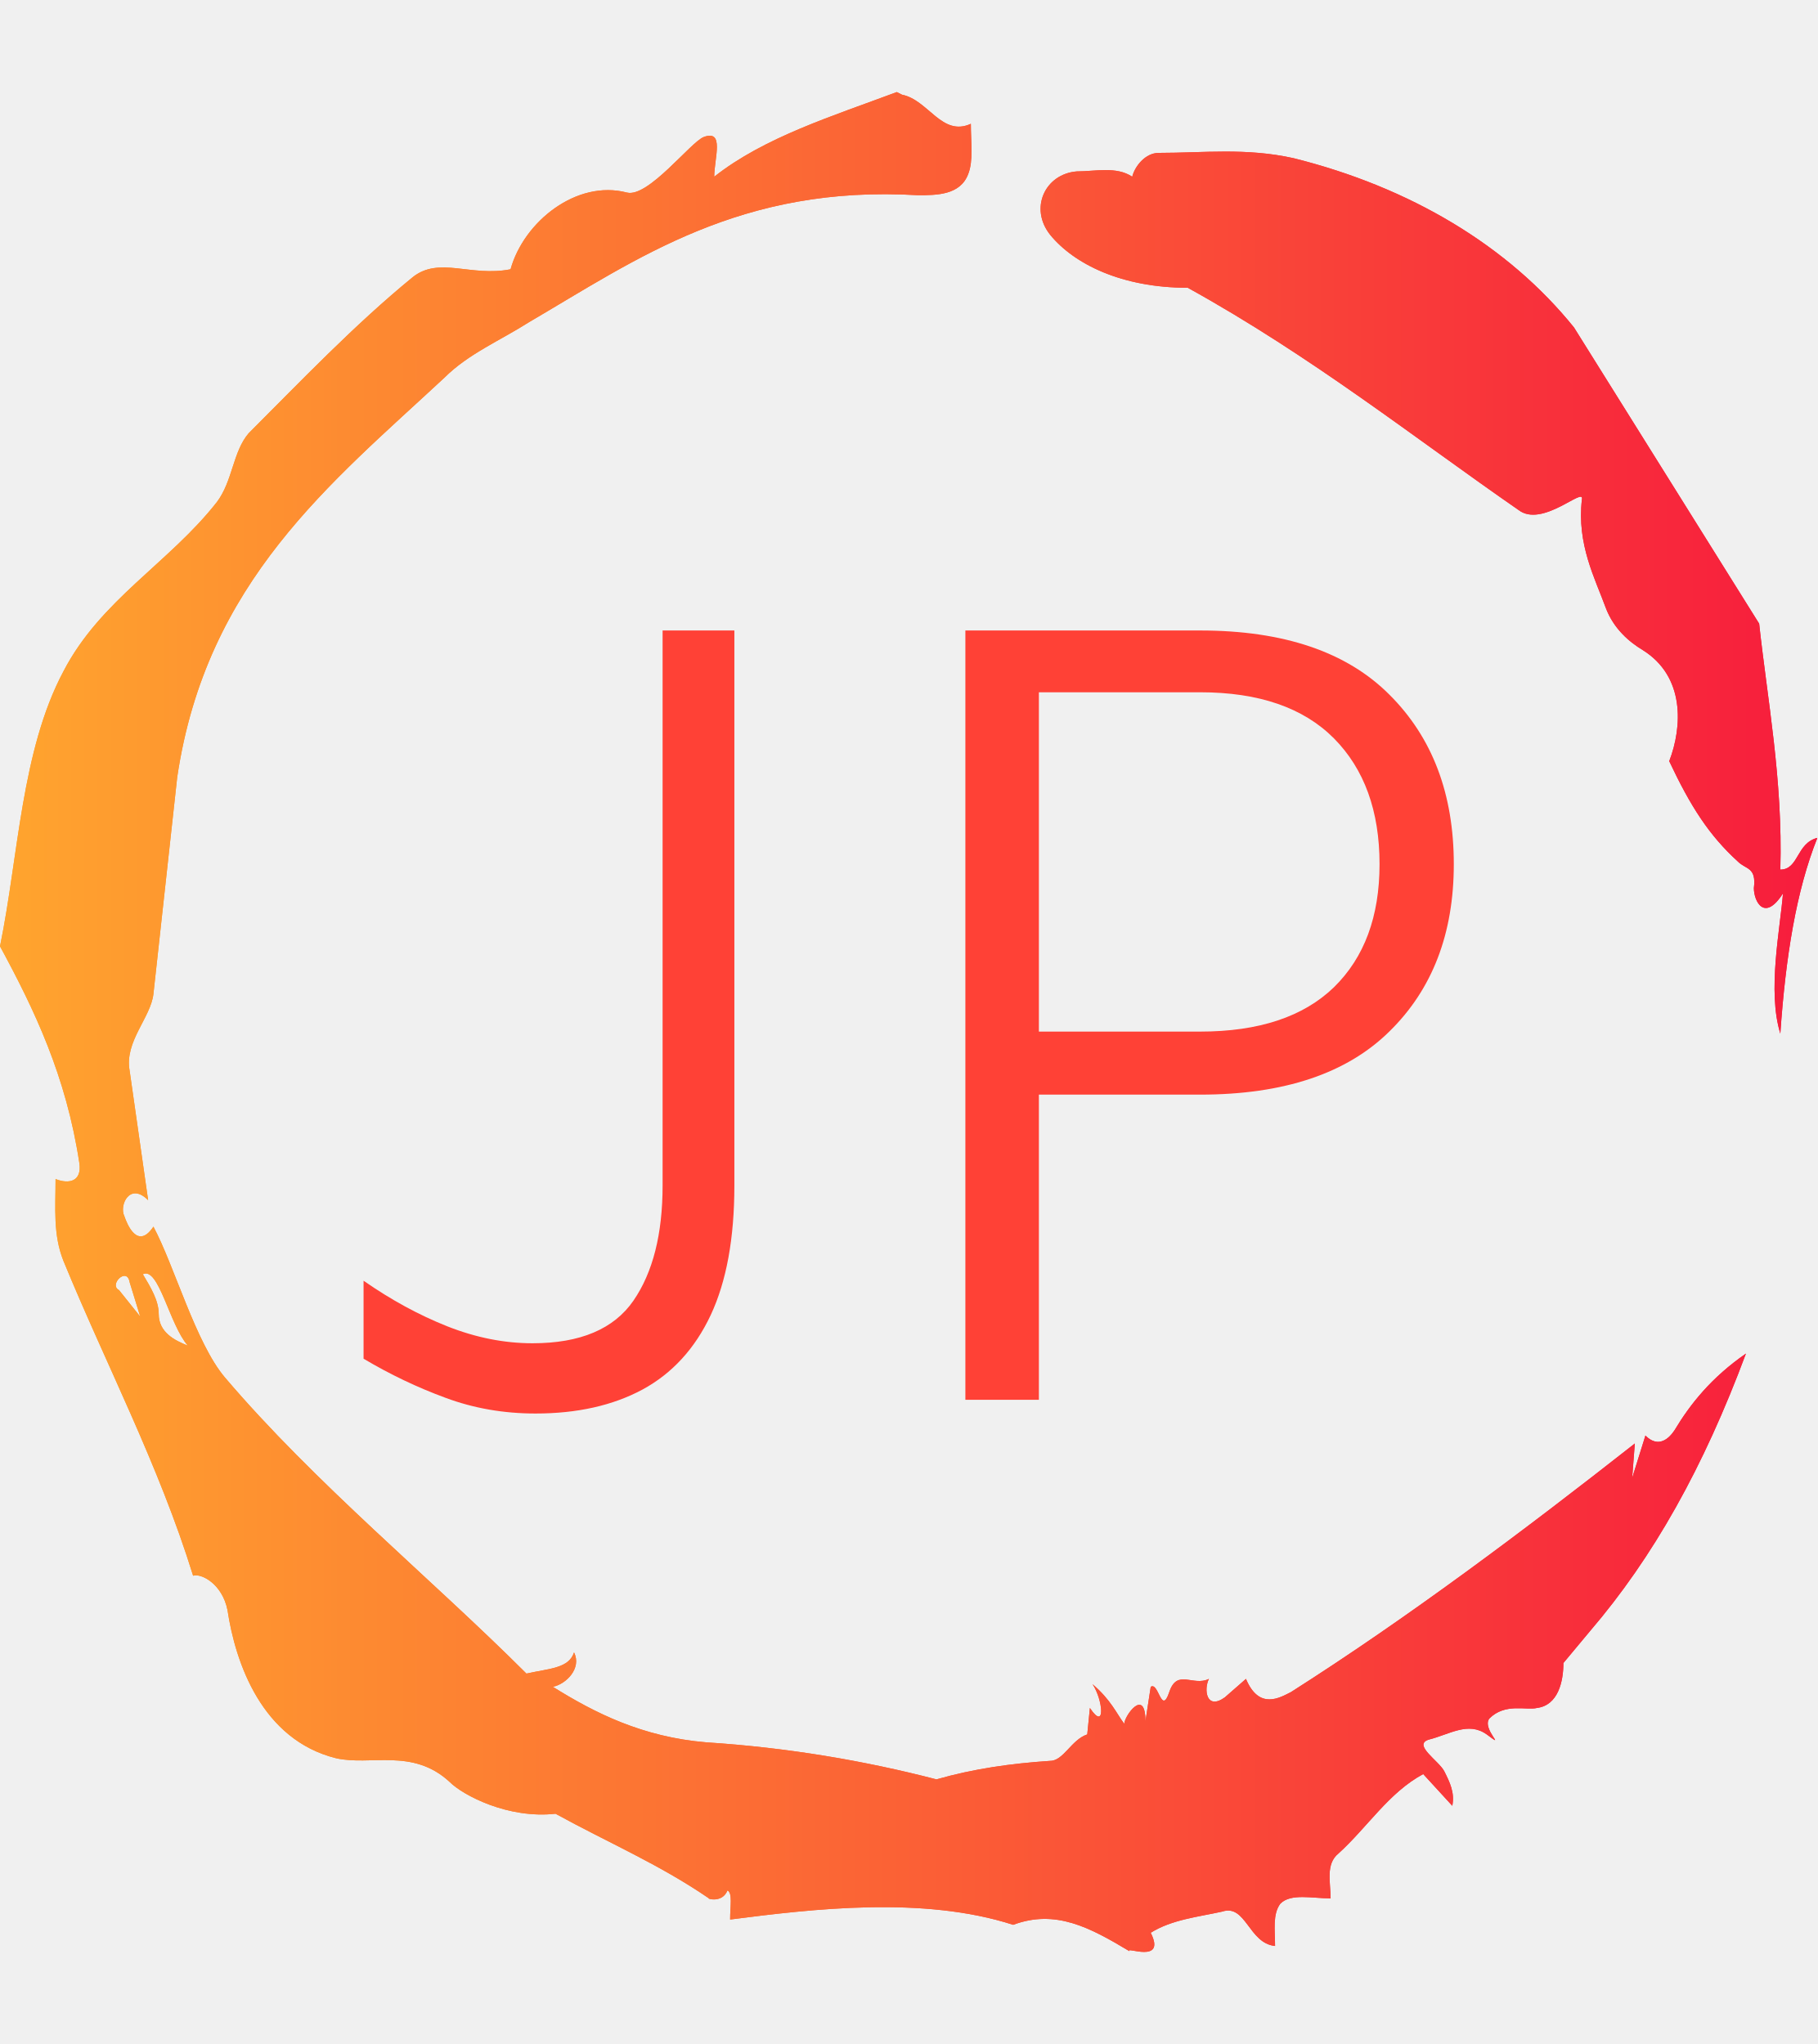
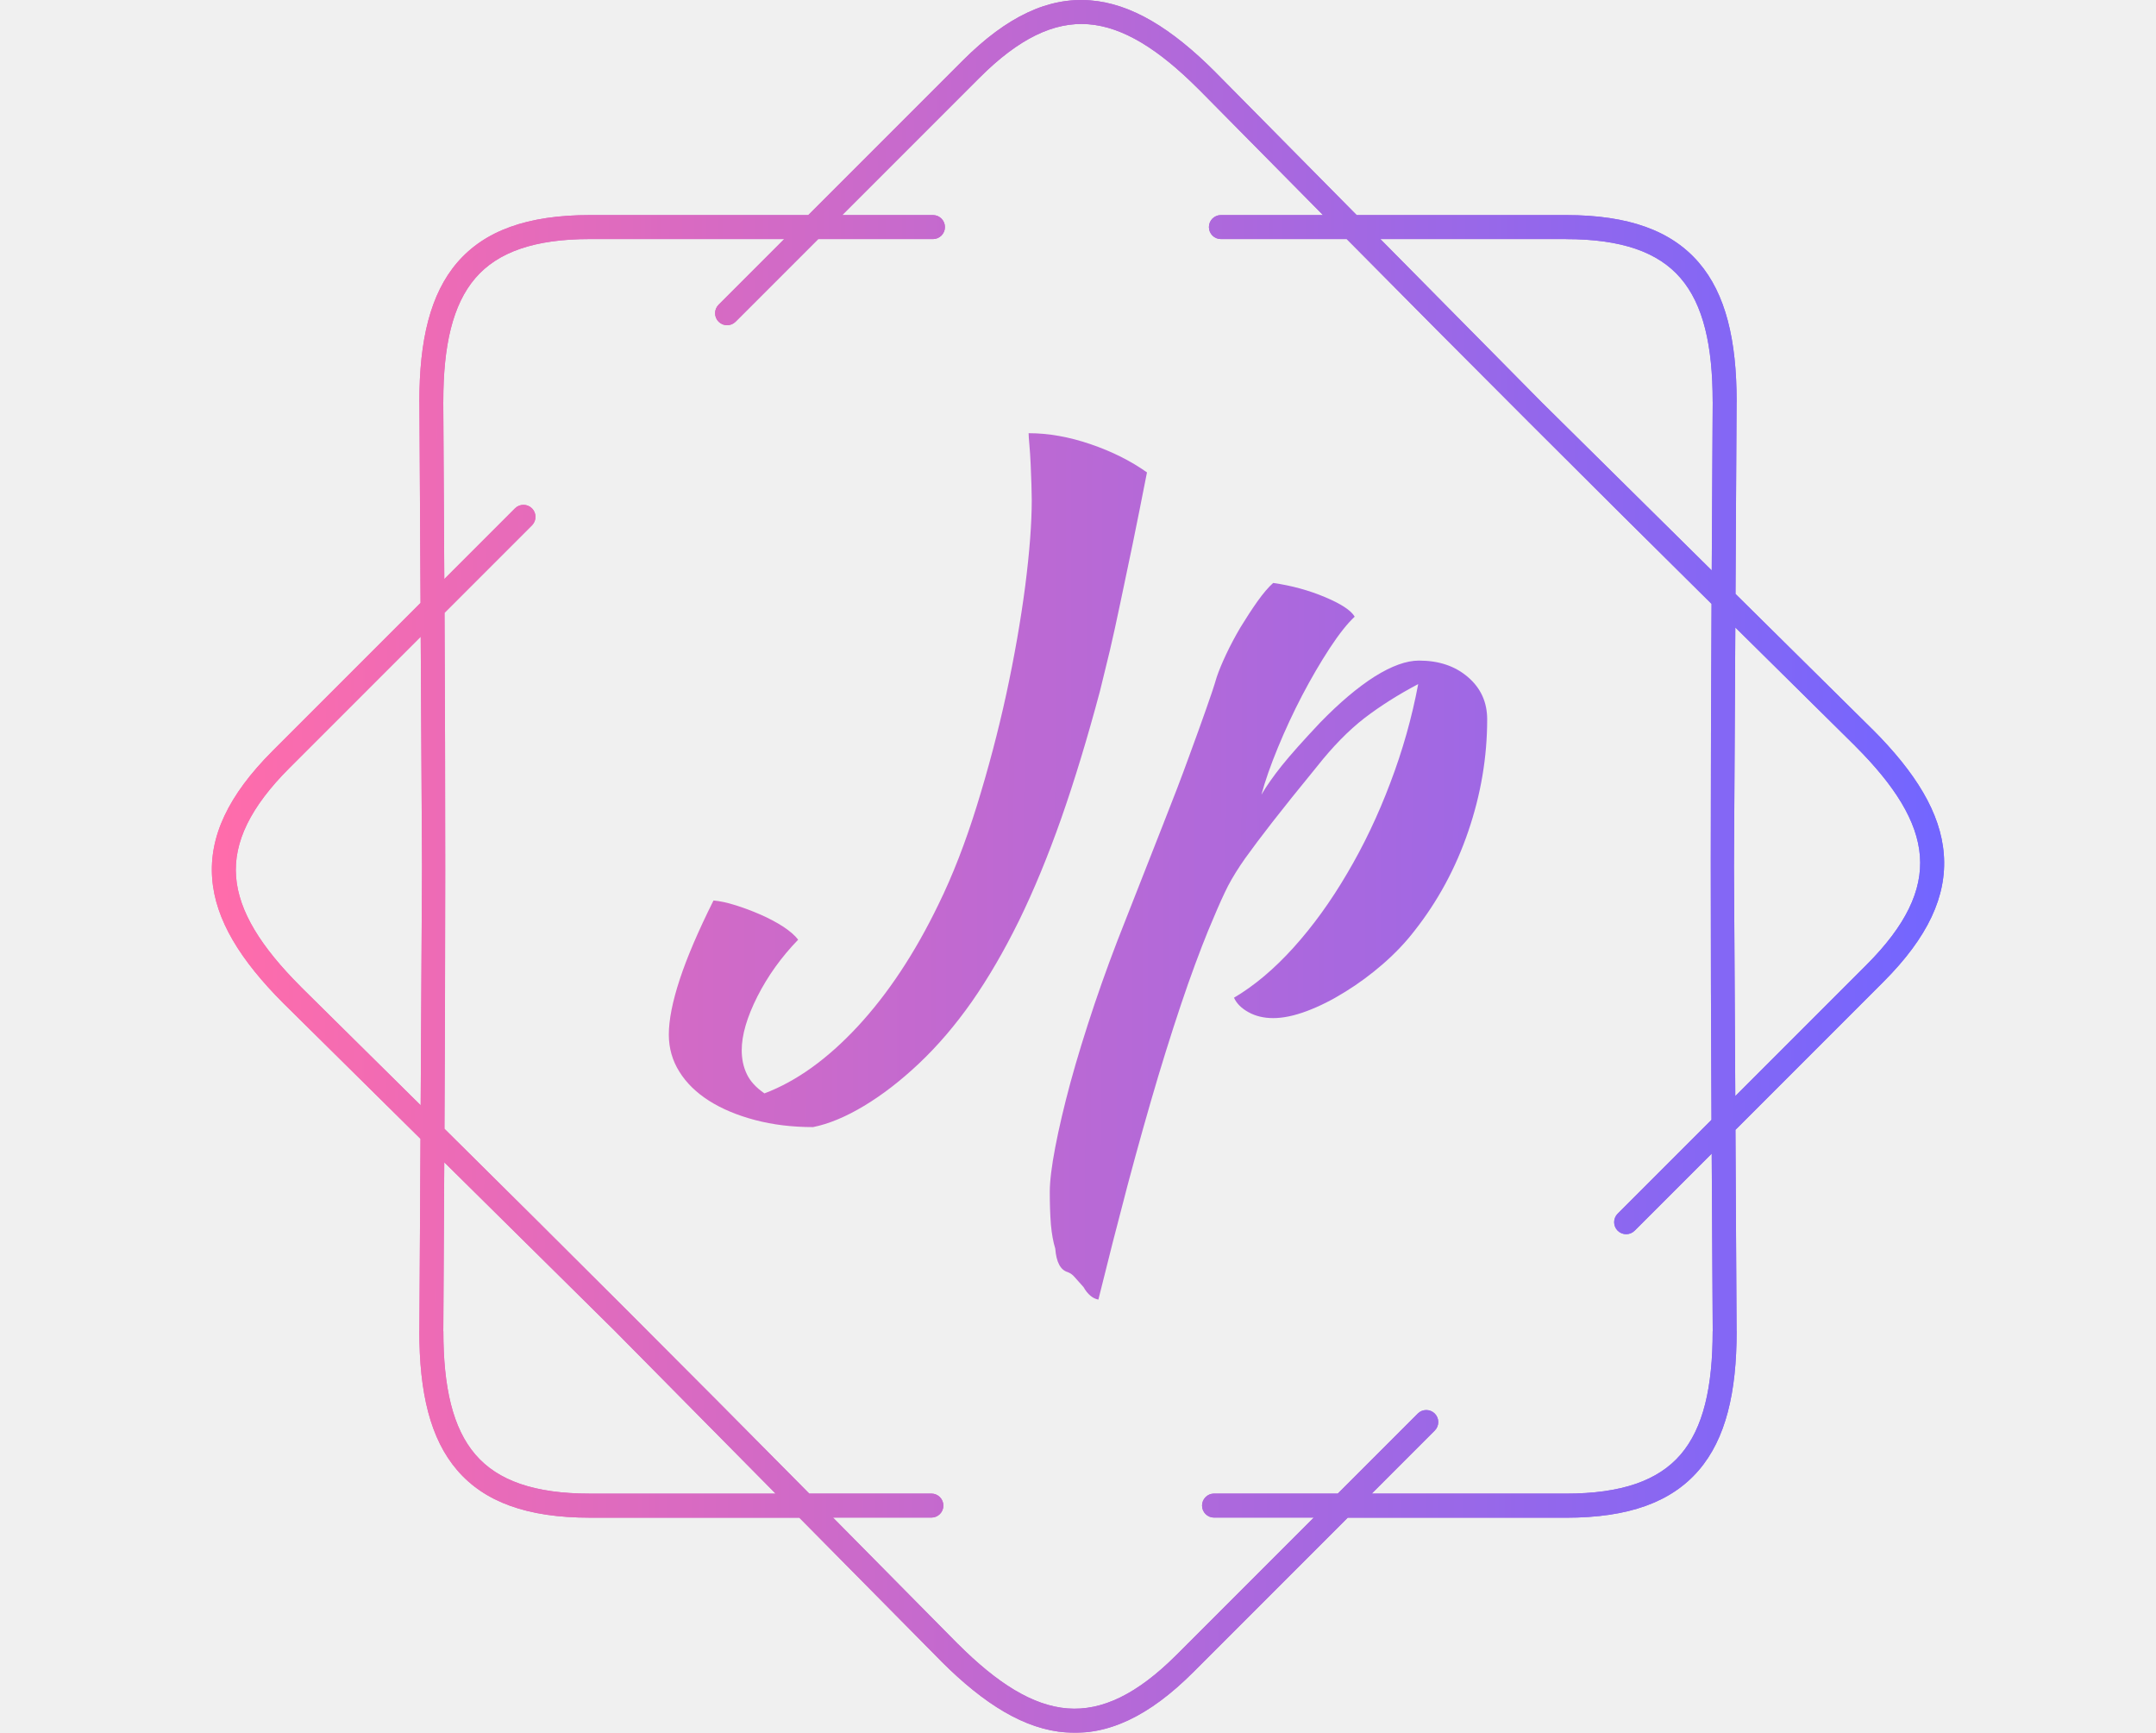
- <svg xmlns="http://www.w3.org/2000/svg" version="1.1" width="1000" height="1125" viewBox="0 0 1000 1125">
-   <g transform="matrix(1,0,0,1,1.7053025658242404e-13,0)">
-     <svg viewBox="0 0 320 360" data-background-color="#ffffff" preserveAspectRatio="xMidYMid meet" height="1125" width="1000">
+ <svg xmlns="http://www.w3.org/2000/svg" version="1.1" width="2000" height="1607" viewBox="0 0 2000 1607">
+   <g transform="matrix(1,0,0,1,0,0)">
+     <svg viewBox="0 0 448 360" data-background-color="#ffffff" preserveAspectRatio="xMidYMid meet" height="1607" width="2000">
      <g id="tight-bounds" transform="matrix(1,0,0,1,0,0)">
-         <svg viewBox="0 0 320 360" height="360" width="320">
-           <rect width="320" height="360" fill="url(#cdbfaa4f-226a-40b4-8db9-8f626a6cd9dd)" mask="url(&quot;#cb214d20-c0f0-41bc-baee-7760a768d9c5&quot;)" data-fill-palette-color="tertiary" />
+         <svg viewBox="0 0 448 360" height="360" width="448">
+           <rect width="448" height="360" fill="url(#a5b80439-2f06-4a6d-ad09-4927de82de55)" mask="url(#f5c0a604-8c80-41a8-8b76-4b82698533e0)" data-fill-palette-color="tertiary" />
          <g>
            <svg />
          </g>
          <g>
-             <svg viewBox="0 0 320 360" height="360" width="320">
+             <svg viewBox="0 0 448 360" height="360" width="448">
              <g>
-                 <path d="M20.961 227.22l3.726 4.658-1.863-6.056c-0.466-2.795-3.726 0.466-1.863 1.398M25.153 224.425c1.397 2.329 2.795 4.658 2.795 6.987 0 3.261 2.795 4.658 5.123 5.589-3.261-3.726-5.124-13.974-7.918-12.576M204.017 26.929c7.918 0 15.371-0.932 23.756 0.931 20.495 5.124 37.729 15.371 49.374 29.811l32.606 52.169c1.397 13.042 4.192 27.482 3.726 43.319 3.261 0 2.795-4.658 6.521-5.59-3.726 9.316-5.59 20.961-6.521 34.469-2.329-7.453 0-18.632 0.466-24.687-3.261 5.124-5.124 1.397-5.124-0.932 0.466-3.726-1.397-3.261-2.795-4.658-5.124-4.658-8.384-9.782-12.11-17.7 2.329-6.055 2.795-14.905-4.658-19.563-2.329-1.397-5.124-3.726-6.521-7.453-1.863-5.124-5.124-11.179-4.193-19.097 0.466-2.329-6.987 5.124-11.179 1.863-18.166-12.576-36.332-27.016-58.224-39.127-11.645 0-20.029-4.192-24.221-9.316-3.726-4.658-0.932-10.713 4.658-11.179 3.261 0 6.987-0.932 9.782 0.932 0.466-1.863 2.329-4.192 4.657-4.192M157.904 16.215l0.932 0.466c4.658 0.932 6.987 7.453 12.11 5.124 0 3.261 0.466 6.521-0.466 8.85-1.397 3.726-5.59 3.726-8.85 3.726-31.208-1.863-49.374 11.179-68.471 22.358-5.124 3.261-10.713 5.59-14.906 9.782-20.029 18.632-41.921 35.866-47.045 70.335l-4.192 38.195c-0.466 4.192-5.124 8.384-4.192 13.508l3.26 22.824c-3.261-3.261-5.124 0.932-4.192 2.795 0.466 1.397 2.329 6.055 5.124 1.863 3.726 6.987 7.453 20.495 12.576 26.55 15.837 18.632 36.332 35.4 53.101 52.169 4.192-0.932 7.453-0.932 8.384-3.727 1.397 2.795-1.397 5.59-3.726 6.056 7.453 4.658 15.837 8.85 27.016 9.781 14.44 0.932 27.948 3.261 40.524 6.522 6.521-1.863 13.042-2.795 20.029-3.261 2.329 0 3.726-3.726 6.521-4.658l0.466-4.658c2.795 4.192 2.329-1.397 0.466-4.192 3.261 2.795 4.192 5.124 5.589 6.987 0-1.397 3.726-6.521 3.727-0.466l0.931-6.055c1.397-0.932 1.863 5.124 3.261 0.931 1.397-4.192 4.192-0.932 6.987-2.329-0.932 1.863-0.466 5.59 2.794 3.261l3.727-3.261c2.329 5.59 6.055 3.261 7.918 2.329 20.495-13.042 40.99-28.413 60.553-43.784l-0.466 6.055 2.329-7.453c2.329 2.329 4.192 0.466 5.124-0.931 2.795-4.658 6.521-9.316 12.577-13.508-7.453 20.029-16.303 35.866-27.482 48.908l-4.658 5.59c0 3.261-0.932 7.453-4.658 7.918-1.863 0.466-5.59-0.932-8.384 1.863-1.397 1.863 3.261 5.59-0.466 2.795-3.261-2.329-6.521 0-10.248 0.932-2.795 0.932 1.863 3.726 2.795 5.589 0.932 1.863 1.863 3.726 1.398 6.056l-5.124-5.59c-6.055 3.261-9.782 9.316-14.906 13.974-2.329 1.863-1.397 5.124-1.397 7.918-3.261 0-6.987-0.932-8.85 0.932-1.397 1.863-0.932 4.658-0.932 7.453-4.658-0.466-5.124-7.453-9.315-6.056-4.192 0.932-8.85 1.397-12.577 3.727 2.795 5.59-4.658 2.329-3.726 3.26-6.987-4.192-13.042-7.453-20.495-4.658-15.837-5.124-35.4-2.795-49.84-0.931 0-2.329 0.466-4.658-0.466-5.124-0.932 2.329-3.726 1.397-3.26 1.397-8.85-6.055-17.7-9.782-27.016-14.905-8.384 0.932-16.303-3.261-18.632-5.59-6.521-6.055-13.974-2.795-20.029-4.192-13.042-3.261-17.7-16.769-19.098-26.084-0.932-4.658-4.658-6.521-6.055-6.056-6.055-19.563-15.371-37.263-22.824-55.429-1.863-4.658-1.397-9.316-1.397-14.44 2.329 0.932 4.658 0.466 4.192-2.794-2.329-15.371-7.918-27.016-13.974-38.195 3.261-15.837 3.726-34.469 11.179-48.443 6.521-12.576 18.632-19.098 27.016-29.811 2.795-3.726 2.795-8.85 5.59-12.11 9.316-9.316 18.632-19.098 28.879-27.482 4.658-3.726 10.247 0 17.234-1.397 2.329-8.384 11.645-15.837 20.495-13.508 3.726 0.932 11.179-8.85 13.508-9.782 3.726-1.397 1.863 3.726 1.863 6.987 8.85-6.987 20.961-10.713 32.14-14.906" fill="url(#cdbfaa4f-226a-40b4-8db9-8f626a6cd9dd)" fill-rule="nonzero" stroke="none" stroke-width="1" stroke-linecap="butt" stroke-linejoin="miter" stroke-miterlimit="10" stroke-dasharray="" stroke-dashoffset="0" font-family="none" font-weight="none" font-size="none" text-anchor="none" style="mix-blend-mode: normal" data-fill-palette-color="tertiary" />
+                 <path d="M193.855 44.683c1.378 0 2.494 1.116 2.495 2.494 0 1.378-1.116 2.494-2.495 2.495h-23.846l-17.167 17.167c-0.973 0.973-2.551 0.973-3.53 0-0.973-0.973-0.973-2.551 0-3.529l13.644-13.645h-40.378c-11.518 0-19.151 2.688-23.815 8.113-4.739 5.519-6.66 14.056-6.66 25.63 0 0.069 0 0.137-0.006 0.206l0.212 36.692 14.692-14.692c0.973-0.973 2.551-0.973 3.53 0 0.973 0.973 0.973 2.551 0 3.53l-18.178 18.178c0.206 35.832 0.193 71.358-0.013 107.19 25.486 25.2 50.617 50.312 75.811 75.791h25.38c1.378 0 2.494 1.116 2.495 2.495 0 1.378-1.116 2.494-2.495 2.494h-20.448l25.942 26.241 0.006-0.006c8.188 8.188 15.577 12.859 22.824 13.413 7.146 0.543 14.442-2.956 22.586-11.093l28.555-28.555h-20.722c-1.378 0-2.494-1.116-2.495-2.494 0-1.378 1.116-2.494 2.495-2.495h25.711l16.625-16.625c0.973-0.973 2.551-0.973 3.529 0 0.973 0.973 0.973 2.551 0 3.53l-13.101 13.102h40.377c11.518 0 19.151-2.688 23.815-8.113 4.739-5.519 6.66-14.056 6.66-25.63h0.013l-0.212-36.898-16.014 16.014c-0.973 0.973-2.551 0.973-3.53 0-0.973-0.973-0.973-2.551 0-3.53l19.5-19.5c-0.206-35.832-0.193-71.358 0.013-107.19-25.486-25.2-50.617-50.312-75.811-75.791h-26.147c-1.378 0-2.494-1.116-2.495-2.495 0-1.378 1.116-2.494 2.495-2.494h21.215l-25.824-26.123c-0.044-0.037-0.081-0.075-0.124-0.112-8.188-8.188-15.577-12.859-22.824-13.413-7.146-0.543-14.442 2.956-22.586 11.093l-28.555 28.555h18.858zM122.578 44.683h45.367l32.078-32.078c9.248-9.248 17.81-13.195 26.484-12.534 8.568 0.649 16.956 5.824 25.985 14.854 0.05 0.05 0.094 0.094 0.137 0.143l29.278 29.615h43.508c13.071 0 21.919 3.268 27.594 9.871 5.6 6.517 7.864 16.101 7.864 28.867 0 0.081-0.006 0.156-0.012 0.23l-0.225 39.742 28.43 28.112 0.006-0.006c9.03 9.03 14.206 17.411 14.854 25.985 0.661 8.674-3.293 17.236-12.534 26.484l-30.768 30.768 0.237 41.843h0.012c0 12.765-2.27 22.35-7.864 28.867-5.675 6.604-14.524 9.872-27.594 9.871h-45.366l-32.078 32.078c-9.248 9.248-17.81 13.195-26.484 12.534-8.568-0.649-16.956-5.824-25.985-14.854l0.006-0.006-29.421-29.758h-43.509c-13.071 0-21.919-3.268-27.594-9.872-5.6-6.517-7.864-16.101-7.863-28.866h0.012l0.231-39.972-28.293-27.969c-0.05-0.044-0.1-0.087-0.143-0.137-9.03-9.03-14.206-17.411-14.854-25.985-0.661-8.674 3.293-17.236 12.534-26.484l30.768-30.768-0.237-41.607c-0.006-0.075-0.012-0.156-0.012-0.23 0-12.765 2.27-22.35 7.864-28.867 5.675-6.604 14.524-9.872 27.594-9.871zM87.682 179.997l-0.274-47.724-27.276 27.276c-8.138 8.138-11.636 15.44-11.094 22.587 0.549 7.246 5.226 14.642 13.413 22.823 0.037 0.037 0.081 0.081 0.113 0.125l24.837 24.551 0.281-49.644zM92.303 241.483l-0.2 35.09h0.013c0 11.58 1.921 20.117 6.66 25.63 4.664 5.432 12.297 8.113 23.815 8.113h38.576l-33.55-33.936-35.308-34.903zM325.415 49.672h-38.575l33.549 33.936 35.308 34.902 0.2-34.884c-0.006-0.069-0.006-0.137-0.007-0.205 0-11.58-1.921-20.117-6.66-25.63-4.664-5.432-12.297-8.113-23.815-8.113zM360.599 130.352l-0.281 49.645 0.274 47.724 27.276-27.276c8.138-8.138 11.636-15.44 11.094-22.587-0.549-7.252-5.226-14.642-13.413-22.824l0.006-0.006-24.956-24.669z" fill="url(#a5b80439-2f06-4a6d-ad09-4927de82de55)" fill-rule="nonzero" stroke="none" stroke-width="1" stroke-linecap="butt" stroke-linejoin="miter" stroke-miterlimit="10" stroke-dasharray="" stroke-dashoffset="0" font-family="none" font-weight="none" font-size="none" text-anchor="none" style="mix-blend-mode: normal" data-fill-palette-color="tertiary" />
              </g>
-               <g transform="matrix(1,0,0,1,64,111.0446)">
-                 <svg viewBox="0 0 192 137.911" height="137.911" width="192">
+               <g transform="matrix(1,0,0,1,138.9683,90)">
+                 <svg viewBox="0 0 170.063 180" height="180" width="170.063">
                  <g>
-                     <svg viewBox="0 0 192 137.911" height="137.911" width="192">
+                     <svg viewBox="0 0 170.063 180" height="180" width="170.063">
                      <g>
-                         <svg viewBox="0 0 192 137.911" height="137.911" width="192">
-                           <g>
-                             <svg viewBox="0 0 192 137.911" height="137.911" width="192">
-                               <g id="textblocktransform">
-                                 <svg viewBox="0 0 192 137.911" height="137.911" width="192" id="textblock">
-                                   <g>
-                                     <svg viewBox="0 0 192 137.911" height="137.911" width="192">
-                                       <g transform="matrix(1,0,0,1,0,0)">
-                                         <svg width="192" viewBox="0.2 -30.88 43.75 31.43" height="137.911" data-palette-color="#ff4136">
-                                           <path d="M0.2-1.65L0.2-1.65 0.2-4.78Q1.85-3.63 3.56-2.95 5.28-2.27 6.98-2.27L6.98-2.27Q9.85-2.27 11.03-3.98 12.2-5.68 12.2-8.6L12.2-8.6 12.2-30.88 15.08-30.88 15.08-8.6Q15.08-5.43 14.13-3.4 13.18-1.38 11.39-0.41 9.6 0.55 7.1 0.55L7.1 0.55Q5.18 0.55 3.49-0.08 1.8-0.7 0.2-1.65ZM27.3 0L24.35 0 24.35-30.88 33.77-30.88Q38.8-30.88 41.37-28.3 43.95-25.73 43.95-21.5L43.95-21.5Q43.95-17.32 41.37-14.79 38.8-12.25 33.77-12.25L33.77-12.25 27.3-12.25 27.3 0ZM27.3-28.4L27.3-14.78 33.77-14.78Q37.3-14.78 39.14-16.56 40.97-18.35 40.97-21.5L40.97-21.5Q40.97-24.7 39.14-26.55 37.3-28.4 33.77-28.4L33.77-28.4 27.3-28.4Z" opacity="1" transform="matrix(1,0,0,1,0,0)" fill="#ff4136" class="undefined-text-0" data-fill-palette-color="primary" id="text-0" />
-                                         </svg>
-                                       </g>
-                                     </svg>
+                         <svg viewBox="0 0 170.063 180" height="180" width="170.063">
+                           <g id="textblocktransform">
+                             <svg viewBox="0 0 170.063 180" height="180" width="170.063" id="textblock">
+                               <g>
+                                 <svg viewBox="0 0 170.063 180" height="180" width="170.063">
+                                   <g transform="matrix(1,0,0,1,0,0)">
+                                     <svg width="170.063" viewBox="0.85 -36.95 52.2 55.25" height="180" data-palette-color="url(#851a6193-322c-4619-8d0a-705ed1611c8a)" />
                                  </g>
                                </svg>
                              </g>
                            </svg>
                          </g>
-                           <g />
                        </svg>
                      </g>
                    </svg>
                  </g>
                </svg>
              </g>
            </svg>
          </g>
          <defs />
-           <mask id="cb214d20-c0f0-41bc-baee-7760a768d9c5">
-             <g id="SvgjsG1246">
-               <svg viewBox="0 0 320 360" height="360" width="320">
+           <mask id="2e9d1dcb-b0f3-4dcb-b07b-ef7bbe18075e">
+             <g id="SvgjsG1059">
+               <svg viewBox="0 0 448 360" height="360" width="448">
                <g>
                  <svg />
                </g>
                <g>
-                   <svg viewBox="0 0 320 360" height="360" width="320">
-                     <g>
-                       <path d="M20.961 227.22l3.726 4.658-1.863-6.056c-0.466-2.795-3.726 0.466-1.863 1.398M25.153 224.425c1.397 2.329 2.795 4.658 2.795 6.987 0 3.261 2.795 4.658 5.123 5.589-3.261-3.726-5.124-13.974-7.918-12.576M204.017 26.929c7.918 0 15.371-0.932 23.756 0.931 20.495 5.124 37.729 15.371 49.374 29.811l32.606 52.169c1.397 13.042 4.192 27.482 3.726 43.319 3.261 0 2.795-4.658 6.521-5.59-3.726 9.316-5.59 20.961-6.521 34.469-2.329-7.453 0-18.632 0.466-24.687-3.261 5.124-5.124 1.397-5.124-0.932 0.466-3.726-1.397-3.261-2.795-4.658-5.124-4.658-8.384-9.782-12.11-17.7 2.329-6.055 2.795-14.905-4.658-19.563-2.329-1.397-5.124-3.726-6.521-7.453-1.863-5.124-5.124-11.179-4.193-19.097 0.466-2.329-6.987 5.124-11.179 1.863-18.166-12.576-36.332-27.016-58.224-39.127-11.645 0-20.029-4.192-24.221-9.316-3.726-4.658-0.932-10.713 4.658-11.179 3.261 0 6.987-0.932 9.782 0.932 0.466-1.863 2.329-4.192 4.657-4.192M157.904 16.215l0.932 0.466c4.658 0.932 6.987 7.453 12.11 5.124 0 3.261 0.466 6.521-0.466 8.85-1.397 3.726-5.59 3.726-8.85 3.726-31.208-1.863-49.374 11.179-68.471 22.358-5.124 3.261-10.713 5.59-14.906 9.782-20.029 18.632-41.921 35.866-47.045 70.335l-4.192 38.195c-0.466 4.192-5.124 8.384-4.192 13.508l3.26 22.824c-3.261-3.261-5.124 0.932-4.192 2.795 0.466 1.397 2.329 6.055 5.124 1.863 3.726 6.987 7.453 20.495 12.576 26.55 15.837 18.632 36.332 35.4 53.101 52.169 4.192-0.932 7.453-0.932 8.384-3.727 1.397 2.795-1.397 5.59-3.726 6.056 7.453 4.658 15.837 8.85 27.016 9.781 14.44 0.932 27.948 3.261 40.524 6.522 6.521-1.863 13.042-2.795 20.029-3.261 2.329 0 3.726-3.726 6.521-4.658l0.466-4.658c2.795 4.192 2.329-1.397 0.466-4.192 3.261 2.795 4.192 5.124 5.589 6.987 0-1.397 3.726-6.521 3.727-0.466l0.931-6.055c1.397-0.932 1.863 5.124 3.261 0.931 1.397-4.192 4.192-0.932 6.987-2.329-0.932 1.863-0.466 5.59 2.794 3.261l3.727-3.261c2.329 5.59 6.055 3.261 7.918 2.329 20.495-13.042 40.99-28.413 60.553-43.784l-0.466 6.055 2.329-7.453c2.329 2.329 4.192 0.466 5.124-0.931 2.795-4.658 6.521-9.316 12.577-13.508-7.453 20.029-16.303 35.866-27.482 48.908l-4.658 5.59c0 3.261-0.932 7.453-4.658 7.918-1.863 0.466-5.59-0.932-8.384 1.863-1.397 1.863 3.261 5.59-0.466 2.795-3.261-2.329-6.521 0-10.248 0.932-2.795 0.932 1.863 3.726 2.795 5.589 0.932 1.863 1.863 3.726 1.398 6.056l-5.124-5.59c-6.055 3.261-9.782 9.316-14.906 13.974-2.329 1.863-1.397 5.124-1.397 7.918-3.261 0-6.987-0.932-8.85 0.932-1.397 1.863-0.932 4.658-0.932 7.453-4.658-0.466-5.124-7.453-9.315-6.056-4.192 0.932-8.85 1.397-12.577 3.727 2.795 5.59-4.658 2.329-3.726 3.26-6.987-4.192-13.042-7.453-20.495-4.658-15.837-5.124-35.4-2.795-49.84-0.931 0-2.329 0.466-4.658-0.466-5.124-0.932 2.329-3.726 1.397-3.26 1.397-8.85-6.055-17.7-9.782-27.016-14.905-8.384 0.932-16.303-3.261-18.632-5.59-6.521-6.055-13.974-2.795-20.029-4.192-13.042-3.261-17.7-16.769-19.098-26.084-0.932-4.658-4.658-6.521-6.055-6.056-6.055-19.563-15.371-37.263-22.824-55.429-1.863-4.658-1.397-9.316-1.397-14.44 2.329 0.932 4.658 0.466 4.192-2.794-2.329-15.371-7.918-27.016-13.974-38.195 3.261-15.837 3.726-34.469 11.179-48.443 6.521-12.576 18.632-19.098 27.016-29.811 2.795-3.726 2.795-8.85 5.59-12.11 9.316-9.316 18.632-19.098 28.879-27.482 4.658-3.726 10.247 0 17.234-1.397 2.329-8.384 11.645-15.837 20.495-13.508 3.726 0.932 11.179-8.85 13.508-9.782 3.726-1.397 1.863 3.726 1.863 6.987 8.85-6.987 20.961-10.713 32.14-14.906" fill="white" fill-rule="nonzero" stroke="none" stroke-width="1" stroke-linecap="butt" stroke-linejoin="miter" stroke-miterlimit="10" stroke-dasharray="" stroke-dashoffset="0" font-family="none" font-weight="none" font-size="none" text-anchor="none" style="mix-blend-mode: normal" />
-                     </g>
-                     <g transform="matrix(1,0,0,1,64,111.0446)">
-                       <svg viewBox="0 0 192 137.911" height="137.911" width="192">
+                   <svg viewBox="0 0 448 360" height="360" width="448">
+                     <g />
+                     <g transform="matrix(1,0,0,1,138.9683,90)">
+                       <svg viewBox="0 0 170.063 180" height="180" width="170.063">
                        <g>
-                           <svg viewBox="0 0 192 137.911" height="137.911" width="192">
+                           <svg viewBox="0 0 170.063 180" height="180" width="170.063">
                            <g>
-                               <svg viewBox="0 0 192 137.911" height="137.911" width="192">
-                                 <g>
-                                   <svg viewBox="0 0 192 137.911" height="137.911" width="192">
-                                     <g id="SvgjsG1245">
-                                       <svg viewBox="0 0 192 137.911" height="137.911" width="192" id="SvgjsSvg1244">
-                                         <g>
-                                           <svg viewBox="0 0 192 137.911" height="137.911" width="192">
-                                             <g transform="matrix(1,0,0,1,0,0)">
-                                               <svg width="192" viewBox="0.2 -30.88 43.75 31.43" height="137.911" data-palette-color="#ff4136" />
-                                             </g>
+                               <svg viewBox="0 0 170.063 180" height="180" width="170.063">
+                                 <g id="SvgjsG1058">
+                                   <svg viewBox="0 0 170.063 180" height="180" width="170.063" id="SvgjsSvg1057">
+                                     <g>
+                                       <svg viewBox="0 0 170.063 180" height="180" width="170.063">
+                                         <g transform="matrix(1,0,0,1,0,0)">
+                                           <svg width="170.063" viewBox="0.85 -36.95 52.2 55.25" height="180" data-palette-color="url(#851a6193-322c-4619-8d0a-705ed1611c8a)">
+                                             <path d="M23.8-36.95L23.8-36.95Q25.7-36.95 27.75-36.25 29.8-35.55 31.35-34.45L31.35-34.45Q30.85-31.9 30.43-29.85 30-27.8 29.65-26.13 29.3-24.45 28.98-23.08 28.65-21.7 28.35-20.5L28.35-20.5Q27.15-16 25.88-12.38 24.6-8.75 23.18-5.85 21.75-2.95 20.18-0.7 18.6 1.55 16.8 3.25L16.8 3.25Q15.05 4.9 13.3 5.95 11.55 7 10.05 7.3L10.05 7.3Q8.05 7.3 6.35 6.85 4.65 6.4 3.43 5.63 2.2 4.85 1.53 3.78 0.85 2.7 0.85 1.4L0.85 1.4Q0.85 0 1.55-2.13 2.25-4.25 3.7-7.15L3.7-7.15Q4.3-7.1 5.1-6.85 5.9-6.6 6.7-6.25 7.5-5.9 8.15-5.48 8.8-5.05 9.1-4.65L9.1-4.65Q7.5-3 6.5-1.03 5.5 0.95 5.5 2.4L5.5 2.4Q5.5 3.25 5.83 3.93 6.15 4.6 6.95 5.15L6.95 5.15Q10 4 12.9 0.88 15.8-2.25 18.05-6.9L18.05-6.9Q19.4-9.65 20.5-13.2 21.6-16.75 22.38-20.33 23.15-23.9 23.58-27.18 24-30.45 24-32.7L24-32.7Q24-33.05 23.98-33.68 23.95-34.3 23.93-34.98 23.9-35.65 23.85-36.2 23.8-36.75 23.8-36.95ZM26.3 16.55L26.3 16.55Q25.6 16.35 25.5 15.05L25.5 15.05Q25.3 14.4 25.22 13.5 25.15 12.6 25.15 11.45L25.15 11.45Q25.15 10.4 25.5 8.58 25.85 6.75 26.47 4.45 27.1 2.15 28-0.53 28.9-3.2 30-5.95L30-5.95Q31.35-9.4 32.35-11.93 33.35-14.45 34.02-16.3 34.7-18.15 35.12-19.35 35.55-20.55 35.8-21.4L35.8-21.4Q36-22 36.4-22.85 36.8-23.7 37.32-24.58 37.85-25.45 38.4-26.23 38.95-27 39.4-27.4L39.4-27.4Q41.15-27.15 42.7-26.5 44.25-25.85 44.6-25.25L44.6-25.25Q43.9-24.6 43-23.23 42.1-21.85 41.25-20.23 40.4-18.6 39.7-16.9 39-15.2 38.65-13.9L38.65-13.9Q39.15-14.75 39.95-15.75 40.75-16.75 42.4-18.5L42.4-18.5Q44.25-20.4 45.87-21.43 47.5-22.45 48.7-22.45L48.7-22.45Q50.6-22.45 51.82-21.4 53.05-20.35 53.05-18.7L53.05-18.7Q53.05-15.1 51.85-11.58 50.65-8.05 48.4-5.2L48.4-5.2Q47.55-4.1 46.4-3.1 45.25-2.1 44-1.33 42.75-0.55 41.55-0.1 40.35 0.35 39.4 0.35L39.4 0.35Q38.5 0.35 37.82-0.03 37.15-0.4 36.9-0.95L36.9-0.95Q38.85-2.1 40.7-4.15 42.55-6.2 44.12-8.88 45.7-11.55 46.87-14.65 48.05-17.75 48.65-20.95L48.65-20.95Q46.75-19.95 45.22-18.78 43.7-17.6 42.2-15.7L42.2-15.7Q40.4-13.5 39.35-12.15 38.3-10.8 37.62-9.85 36.95-8.9 36.52-8.08 36.1-7.25 35.6-6.05L35.6-6.05Q34.9-4.45 33.97-1.83 33.05 0.8 32.07 4.05 31.1 7.3 30.12 10.98 29.15 14.65 28.25 18.3L28.25 18.3Q27.7 18.2 27.3 17.5L27.3 17.5Q26.9 17.05 26.72 16.85 26.55 16.65 26.3 16.55Z" opacity="1" transform="matrix(1,0,0,1,0,0)" fill="white" class="wordmark-text-0" id="SvgjsPath1056" />
                                          </svg>
                                        </g>
                                      </svg>
                                    </g>
                                  </svg>
                                </g>
-                                 <g />
                              </svg>
                            </g>
                          </svg>
                        </g>
                      </svg>
                    </g>
                  </svg>
                </g>
-                 <defs />
+                 <defs>
+                   <mask />
+                 </defs>
              </svg>
            </g>
          </mask>
-           <linearGradient x1="0" x2="1" y1="0.5" y2="0.5" id="cdbfaa4f-226a-40b4-8db9-8f626a6cd9dd">
-             <stop stop-color="#ffa62e" offset="0" />
-             <stop stop-color="#f71b3d" offset="1" />
+           <linearGradient x1="0" x2="1" y1="0.548" y2="0.55" id="851a6193-322c-4619-8d0a-705ed1611c8a">
+             <stop stop-color="#ff6cab" offset="0" />
+             <stop stop-color="#7366ff" offset="1" />
+           </linearGradient>
+           <rect width="448" height="360" fill="url(#851a6193-322c-4619-8d0a-705ed1611c8a)" mask="url(#2e9d1dcb-b0f3-4dcb-b07b-ef7bbe18075e)" data-fill-palette-color="primary" />
+           <mask id="f5c0a604-8c80-41a8-8b76-4b82698533e0">
+             <g id="SvgjsG1066">
+               <svg viewBox="0 0 448 360" height="360" width="448">
+                 <g>
+                   <svg />
+                 </g>
+                 <g>
+                   <svg viewBox="0 0 448 360" height="360" width="448">
+                     <g>
+                       <path d="M193.855 44.683c1.378 0 2.494 1.116 2.495 2.494 0 1.378-1.116 2.494-2.495 2.495h-23.846l-17.167 17.167c-0.973 0.973-2.551 0.973-3.53 0-0.973-0.973-0.973-2.551 0-3.529l13.644-13.645h-40.378c-11.518 0-19.151 2.688-23.815 8.113-4.739 5.519-6.66 14.056-6.66 25.63 0 0.069 0 0.137-0.006 0.206l0.212 36.692 14.692-14.692c0.973-0.973 2.551-0.973 3.53 0 0.973 0.973 0.973 2.551 0 3.53l-18.178 18.178c0.206 35.832 0.193 71.358-0.013 107.19 25.486 25.2 50.617 50.312 75.811 75.791h25.38c1.378 0 2.494 1.116 2.495 2.495 0 1.378-1.116 2.494-2.495 2.494h-20.448l25.942 26.241 0.006-0.006c8.188 8.188 15.577 12.859 22.824 13.413 7.146 0.543 14.442-2.956 22.586-11.093l28.555-28.555h-20.722c-1.378 0-2.494-1.116-2.495-2.494 0-1.378 1.116-2.494 2.495-2.495h25.711l16.625-16.625c0.973-0.973 2.551-0.973 3.529 0 0.973 0.973 0.973 2.551 0 3.53l-13.101 13.102h40.377c11.518 0 19.151-2.688 23.815-8.113 4.739-5.519 6.66-14.056 6.66-25.63h0.013l-0.212-36.898-16.014 16.014c-0.973 0.973-2.551 0.973-3.53 0-0.973-0.973-0.973-2.551 0-3.53l19.5-19.5c-0.206-35.832-0.193-71.358 0.013-107.19-25.486-25.2-50.617-50.312-75.811-75.791h-26.147c-1.378 0-2.494-1.116-2.495-2.495 0-1.378 1.116-2.494 2.495-2.494h21.215l-25.824-26.123c-0.044-0.037-0.081-0.075-0.124-0.112-8.188-8.188-15.577-12.859-22.824-13.413-7.146-0.543-14.442 2.956-22.586 11.093l-28.555 28.555h18.858zM122.578 44.683h45.367l32.078-32.078c9.248-9.248 17.81-13.195 26.484-12.534 8.568 0.649 16.956 5.824 25.985 14.854 0.05 0.05 0.094 0.094 0.137 0.143l29.278 29.615h43.508c13.071 0 21.919 3.268 27.594 9.871 5.6 6.517 7.864 16.101 7.864 28.867 0 0.081-0.006 0.156-0.012 0.23l-0.225 39.742 28.43 28.112 0.006-0.006c9.03 9.03 14.206 17.411 14.854 25.985 0.661 8.674-3.293 17.236-12.534 26.484l-30.768 30.768 0.237 41.843h0.012c0 12.765-2.27 22.35-7.864 28.867-5.675 6.604-14.524 9.872-27.594 9.871h-45.366l-32.078 32.078c-9.248 9.248-17.81 13.195-26.484 12.534-8.568-0.649-16.956-5.824-25.985-14.854l0.006-0.006-29.421-29.758h-43.509c-13.071 0-21.919-3.268-27.594-9.872-5.6-6.517-7.864-16.101-7.863-28.866h0.012l0.231-39.972-28.293-27.969c-0.05-0.044-0.1-0.087-0.143-0.137-9.03-9.03-14.206-17.411-14.854-25.985-0.661-8.674 3.293-17.236 12.534-26.484l30.768-30.768-0.237-41.607c-0.006-0.075-0.012-0.156-0.012-0.23 0-12.765 2.27-22.35 7.864-28.867 5.675-6.604 14.524-9.872 27.594-9.871zM87.682 179.997l-0.274-47.724-27.276 27.276c-8.138 8.138-11.636 15.44-11.094 22.587 0.549 7.246 5.226 14.642 13.413 22.823 0.037 0.037 0.081 0.081 0.113 0.125l24.837 24.551 0.281-49.644zM92.303 241.483l-0.2 35.09h0.013c0 11.58 1.921 20.117 6.66 25.63 4.664 5.432 12.297 8.113 23.815 8.113h38.576l-33.55-33.936-35.308-34.903zM325.415 49.672h-38.575l33.549 33.936 35.308 34.902 0.2-34.884c-0.006-0.069-0.006-0.137-0.007-0.205 0-11.58-1.921-20.117-6.66-25.63-4.664-5.432-12.297-8.113-23.815-8.113zM360.599 130.352l-0.281 49.645 0.274 47.724 27.276-27.276c8.138-8.138 11.636-15.44 11.094-22.587-0.549-7.252-5.226-14.642-13.413-22.824l0.006-0.006-24.956-24.669z" fill="white" fill-rule="nonzero" stroke="none" stroke-width="1" stroke-linecap="butt" stroke-linejoin="miter" stroke-miterlimit="10" stroke-dasharray="" stroke-dashoffset="0" font-family="none" font-weight="none" font-size="none" text-anchor="none" style="mix-blend-mode: normal" />
+                     </g>
+                     <g transform="matrix(1,0,0,1,138.9683,90)">
+                       <svg viewBox="0 0 170.063 180" height="180" width="170.063">
+                         <g>
+                           <svg viewBox="0 0 170.063 180" height="180" width="170.063">
+                             <g>
+                               <svg viewBox="0 0 170.063 180" height="180" width="170.063">
+                                 <g id="SvgjsG1065">
+                                   <svg viewBox="0 0 170.063 180" height="180" width="170.063" id="SvgjsSvg1064">
+                                     <g>
+                                       <svg viewBox="0 0 170.063 180" height="180" width="170.063">
+                                         <g transform="matrix(1,0,0,1,0,0)">
+                                           <svg width="170.063" viewBox="0.85 -36.95 52.2 55.25" height="180" data-palette-color="url(#851a6193-322c-4619-8d0a-705ed1611c8a)" />
+                                         </g>
+                                       </svg>
+                                     </g>
+                                   </svg>
+                                 </g>
+                               </svg>
+                             </g>
+                           </svg>
+                         </g>
+                       </svg>
+                     </g>
+                   </svg>
+                 </g>
+                 <defs>
+                   <mask />
+                 </defs>
+                 <mask>
+                   <g id="SvgjsG1063">
+                     <svg viewBox="0 0 448 360" height="360" width="448">
+                       <g>
+                         <svg />
+                       </g>
+                       <g>
+                         <svg viewBox="0 0 448 360" height="360" width="448">
+                           <g />
+                           <g transform="matrix(1,0,0,1,138.9683,90)">
+                             <svg viewBox="0 0 170.063 180" height="180" width="170.063">
+                               <g>
+                                 <svg viewBox="0 0 170.063 180" height="180" width="170.063">
+                                   <g>
+                                     <svg viewBox="0 0 170.063 180" height="180" width="170.063">
+                                       <g id="SvgjsG1062">
+                                         <svg viewBox="0 0 170.063 180" height="180" width="170.063" id="SvgjsSvg1061">
+                                           <g>
+                                             <svg viewBox="0 0 170.063 180" height="180" width="170.063">
+                                               <g transform="matrix(1,0,0,1,0,0)">
+                                                 <svg width="170.063" viewBox="0.85 -36.95 52.2 55.25" height="180" data-palette-color="url(#851a6193-322c-4619-8d0a-705ed1611c8a)" />
+                                               </g>
+                                             </svg>
+                                           </g>
+                                         </svg>
+                                       </g>
+                                     </svg>
+                                   </g>
+                                 </svg>
+                               </g>
+                             </svg>
+                           </g>
+                         </svg>
+                       </g>
+                       <defs>
+                         <mask />
+                       </defs>
+                     </svg>
+                   </g>
+                 </mask>
+               </svg>
+             </g>
+           </mask>
+           <linearGradient x1="0" x2="1" y1="0.548" y2="0.55" id="a5b80439-2f06-4a6d-ad09-4927de82de55">
+             <stop stop-color="#ff6cab" offset="0" />
+             <stop stop-color="#7366ff" offset="1" />
          </linearGradient>
        </svg>
-         <rect width="320" height="360" fill="none" stroke="none" visibility="hidden" />
+         <rect width="448" height="360" fill="none" stroke="none" visibility="hidden" />
      </g>
    </svg>
  </g>
</svg>
